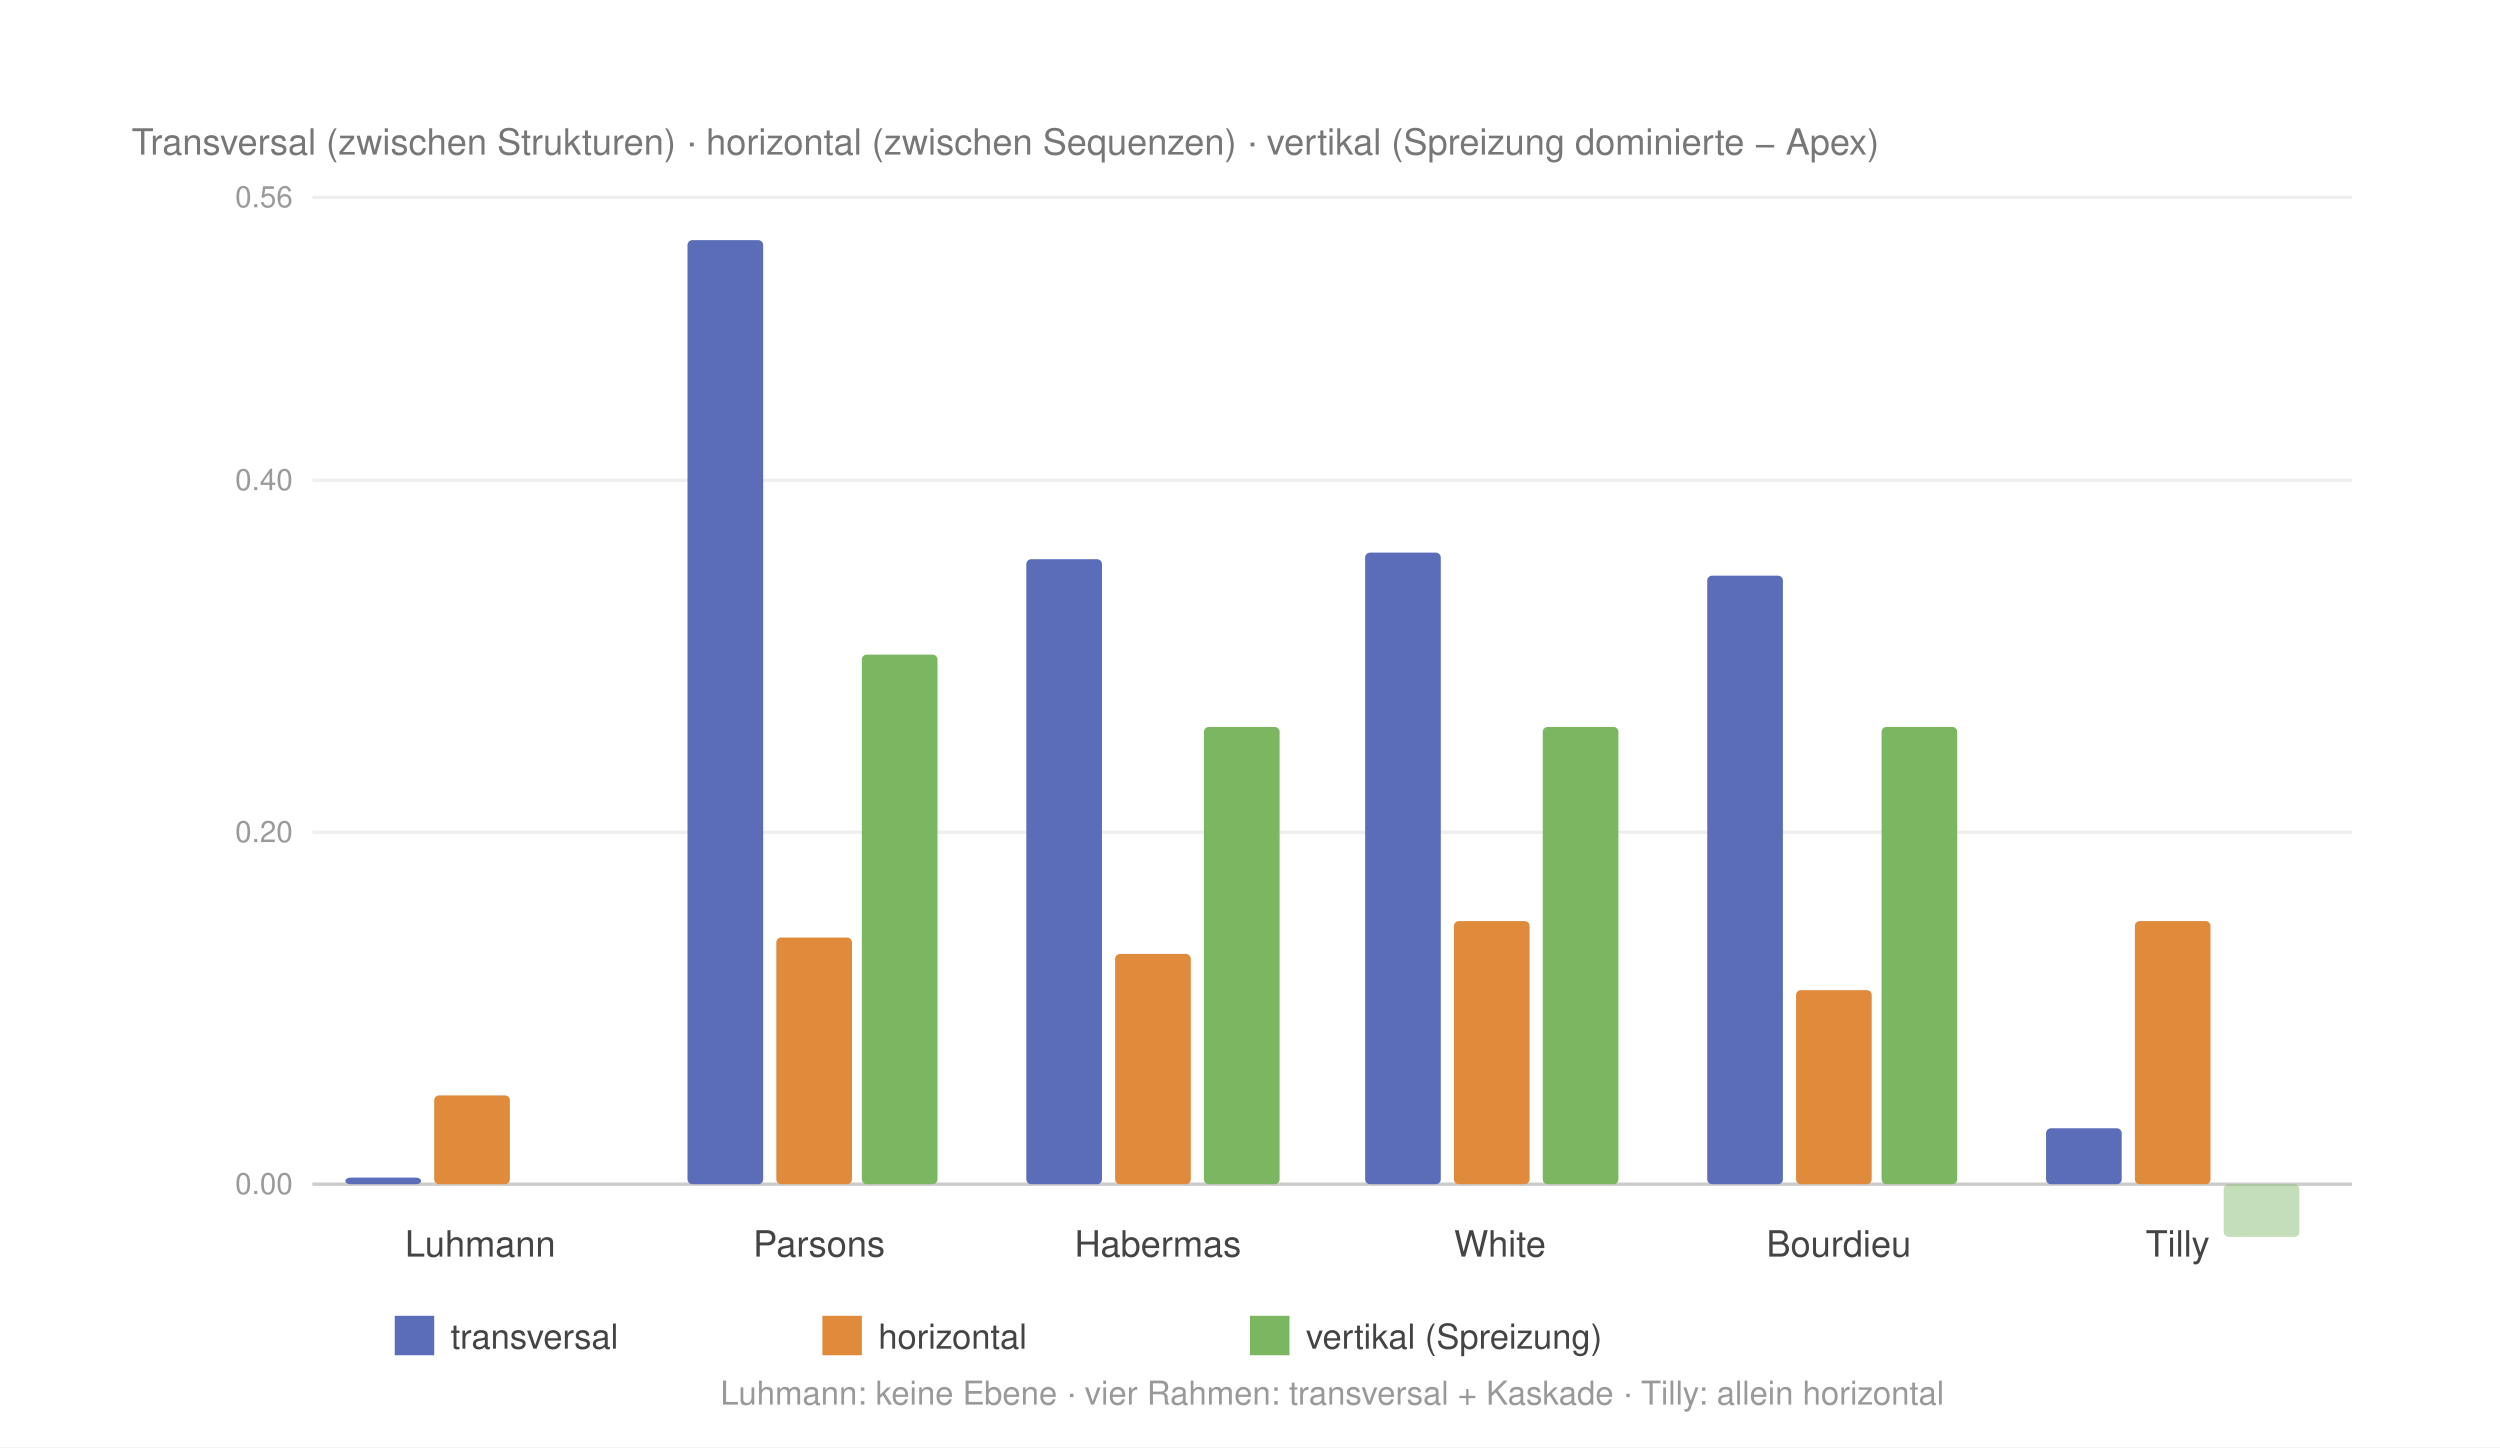
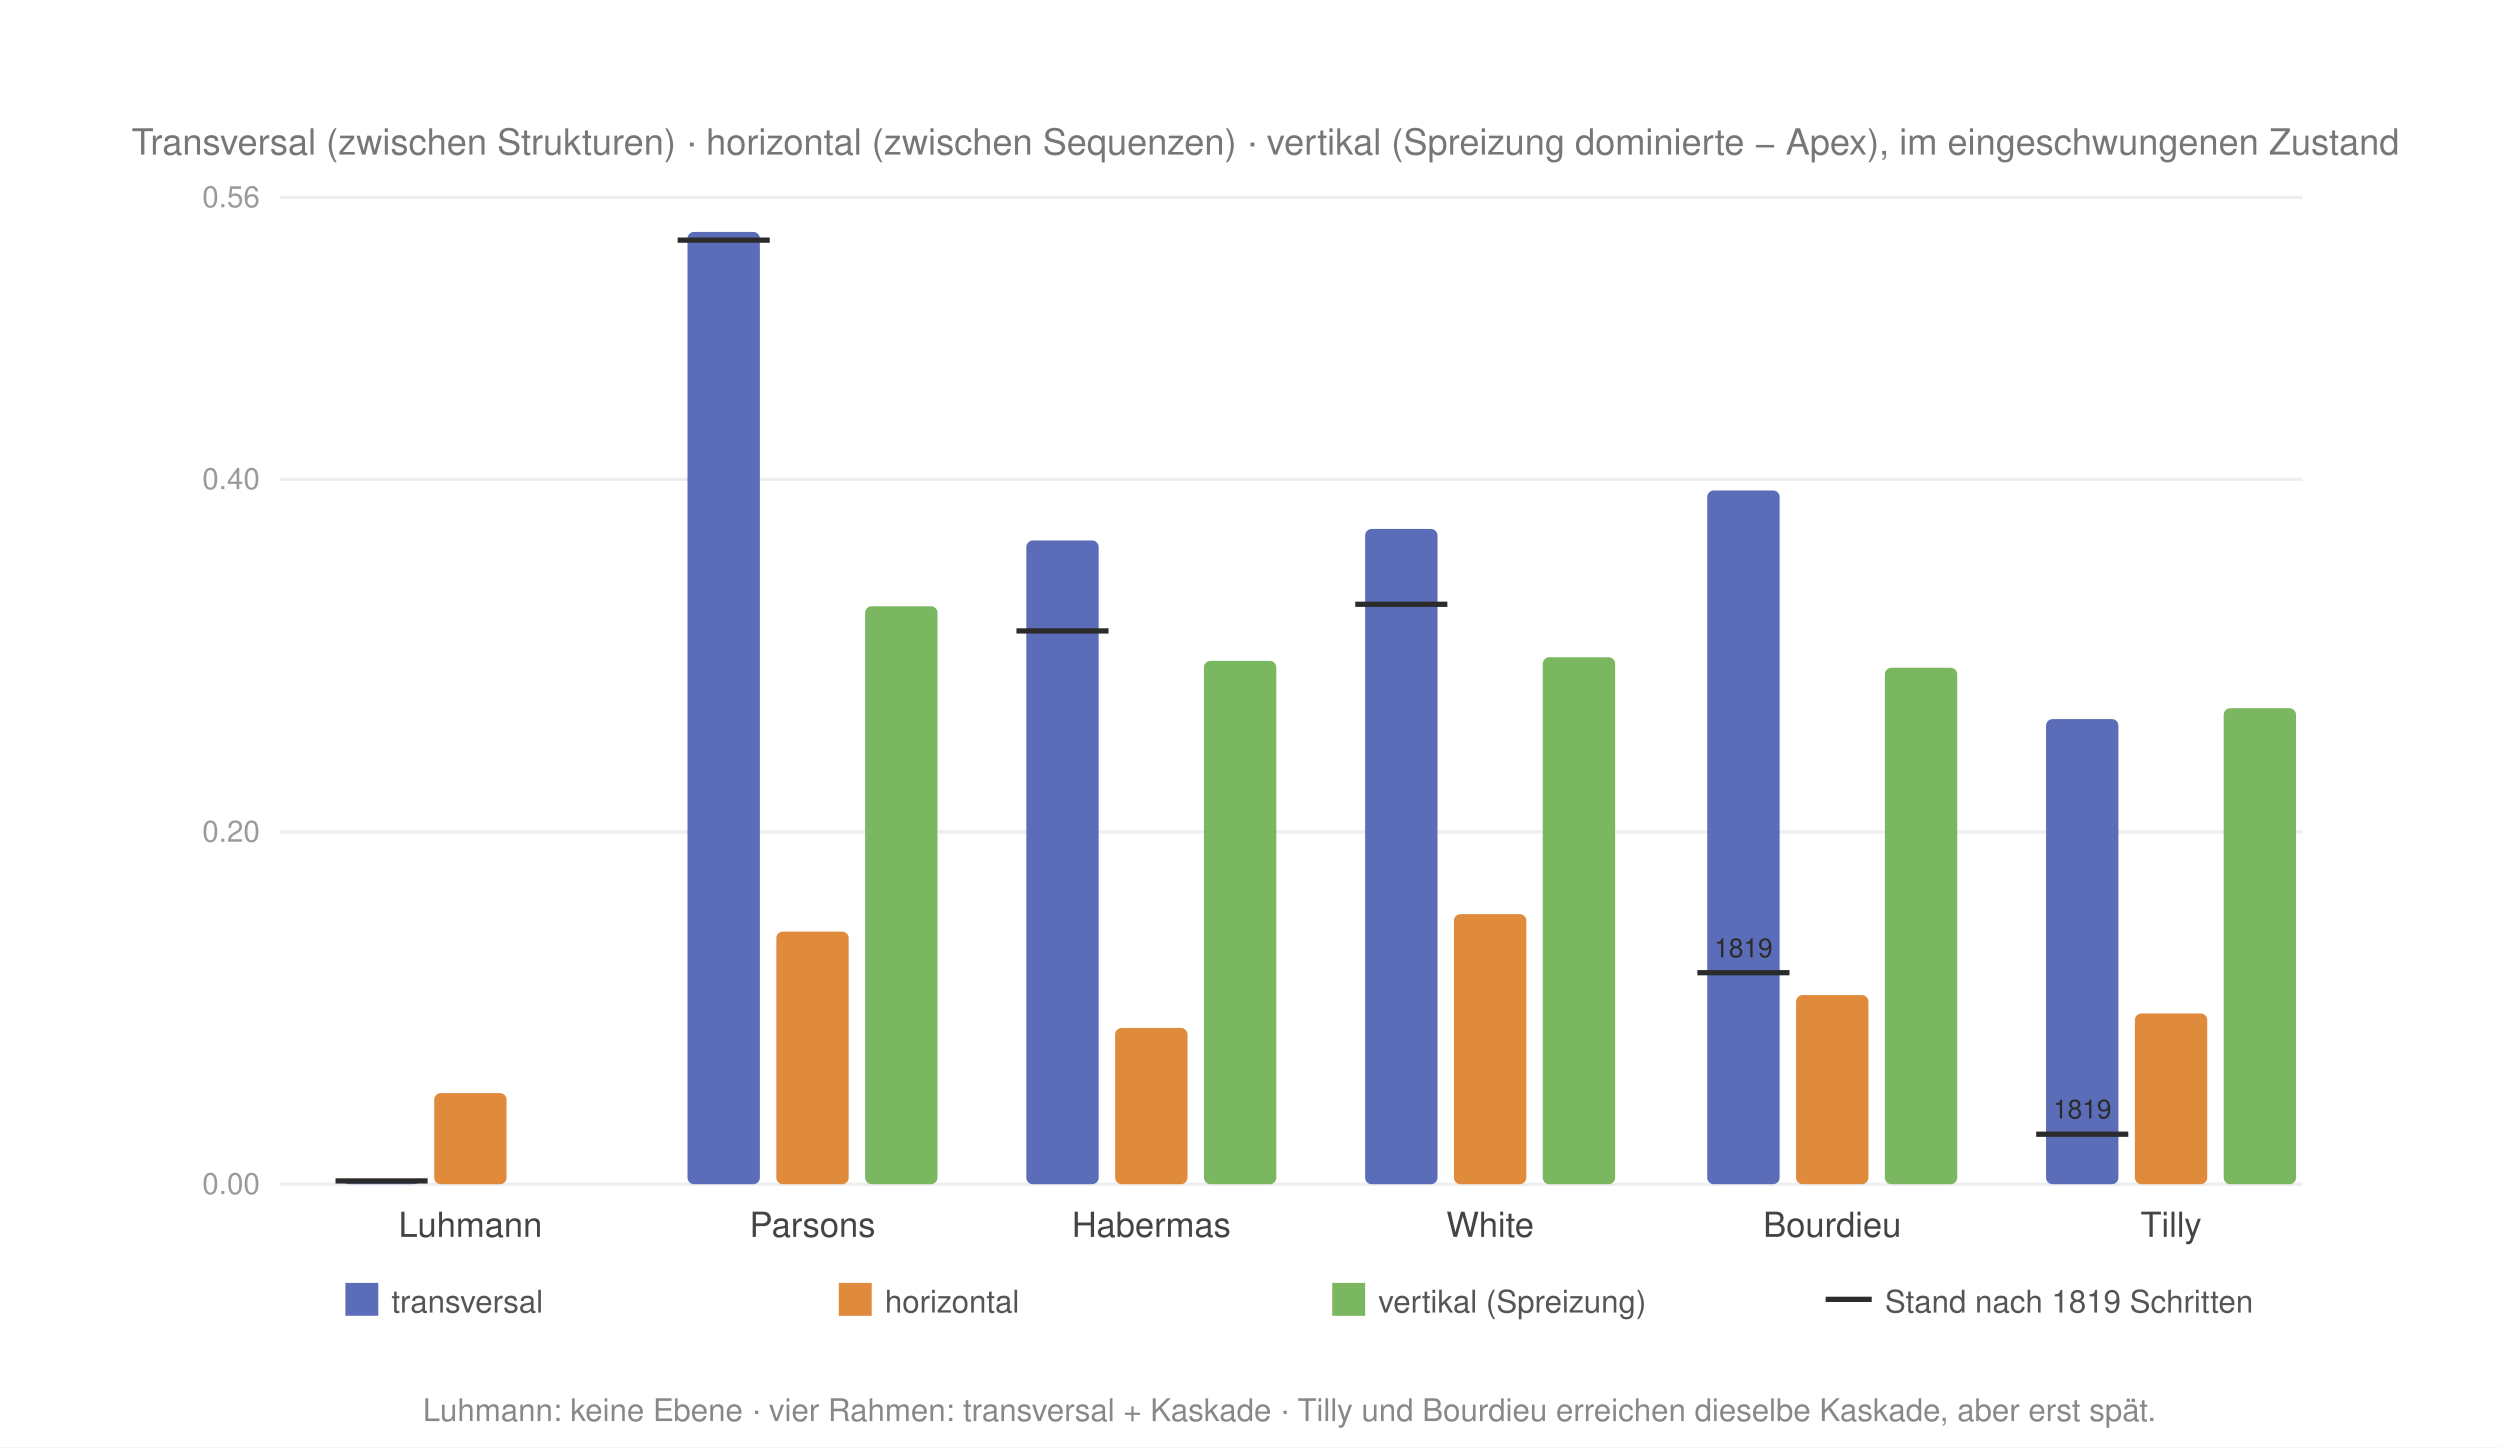
<svg xmlns="http://www.w3.org/2000/svg" viewBox="0 0 760 440" font-family="Helvetica,Arial,sans-serif">
  <rect width="760" height="440" fill="#fff" />
-   <text x="40" y="47" font-size="11" fill="#777">Transversal (zwischen Strukturen) · horizontal (zwischen Sequenzen) · vertikal (Spreizung dominierte − Apex)</text>
-   <line x1="95" y1="360" x2="715" y2="360" stroke="#eee" />
-   <text x="89" y="363" font-size="9" fill="#9a9a9a" text-anchor="end">0.00</text>
-   <line x1="95" y1="253" x2="715" y2="253" stroke="#eee" />
-   <text x="89" y="256" font-size="9" fill="#9a9a9a" text-anchor="end">0.20</text>
-   <line x1="95" y1="146" x2="715" y2="146" stroke="#eee" />
-   <text x="89" y="149" font-size="9" fill="#9a9a9a" text-anchor="end">0.40</text>
-   <line x1="95" y1="60" x2="715" y2="60" stroke="#eee" />
-   <text x="89" y="63" font-size="9" fill="#9a9a9a" text-anchor="end">0.56</text>
-   <line x1="95" y1="360" x2="715" y2="360" stroke="#ccc" />
-   <rect x="105" y="358" width="23" height="2" fill="#5B6CB8" rx="1.5" />
-   <rect x="132" y="333" width="23" height="27" fill="#E08A3C" rx="1.5" />
-   <rect x="159" y="360" width="23" height="0" fill="#7BB661" rx="1.5" />
-   <text x="146" y="382" font-size="11" fill="#444" text-anchor="middle">Luhmann</text>
-   <rect x="209" y="73" width="23" height="287" fill="#5B6CB8" rx="1.5" />
-   <rect x="236" y="285" width="23" height="75" fill="#E08A3C" rx="1.5" />
-   <rect x="262" y="199" width="23" height="161" fill="#7BB661" rx="1.5" />
-   <text x="249" y="382" font-size="11" fill="#444" text-anchor="middle">Parsons</text>
-   <rect x="312" y="170" width="23" height="190" fill="#5B6CB8" rx="1.5" />
-   <rect x="339" y="290" width="23" height="70" fill="#E08A3C" rx="1.5" />
-   <rect x="366" y="221" width="23" height="139" fill="#7BB661" rx="1.5" />
-   <text x="352" y="382" font-size="11" fill="#444" text-anchor="middle">Habermas</text>
-   <rect x="415" y="168" width="23" height="192" fill="#5B6CB8" rx="1.5" />
-   <rect x="442" y="280" width="23" height="80" fill="#E08A3C" rx="1.5" />
-   <rect x="469" y="221" width="23" height="139" fill="#7BB661" rx="1.5" />
-   <text x="456" y="382" font-size="11" fill="#444" text-anchor="middle">White</text>
-   <rect x="519" y="175" width="23" height="185" fill="#5B6CB8" rx="1.5" />
-   <rect x="546" y="301" width="23" height="59" fill="#E08A3C" rx="1.5" />
-   <rect x="572" y="221" width="23" height="139" fill="#7BB661" rx="1.5" />
-   <text x="559" y="382" font-size="11" fill="#444" text-anchor="middle">Bourdieu</text>
-   <rect x="622" y="343" width="23" height="17" fill="#5B6CB8" rx="1.5" />
-   <rect x="649" y="280" width="23" height="80" fill="#E08A3C" rx="1.5" />
-   <rect x="676" y="360" width="23" height="16" fill="#7BB661" opacity="0.45" rx="1.5" />
-   <text x="662" y="382" font-size="11" fill="#444" text-anchor="middle">Tilly</text>
-   <rect x="120" y="400" width="12" height="12" fill="#5B6CB8" />
-   <text x="137" y="410" font-size="10.5" fill="#444">transversal</text>
-   <rect x="250" y="400" width="12" height="12" fill="#E08A3C" />
-   <text x="267" y="410" font-size="10.5" fill="#444">horizontal</text>
-   <rect x="380" y="400" width="12" height="12" fill="#7BB661" />
-   <text x="397" y="410" font-size="10.5" fill="#444">vertikal (Spreizung)</text>
-   <text x="405" y="427" font-size="10" fill="#999" text-anchor="middle">Luhmann: keine Ebene · vier Rahmen: transversal + Kaskade · Tilly: allein horizontal</text>
+   <text x="40" y="47" font-size="11" fill="#777">Transversal (zwischen Strukturen) · horizontal (zwischen Sequenzen) · vertikal (Spreizung dominierte − Apex), im eingeschwungenen Zustand</text>
+   <line x1="85" y1="360.0" x2="700" y2="360.0" stroke="#eee" />
+   <text x="79" y="363.0" font-size="9" fill="#9a9a9a" text-anchor="end">0.00</text>
+   <line x1="85" y1="252.9" x2="700" y2="252.9" stroke="#eee" />
+   <text x="79" y="255.9" font-size="9" fill="#9a9a9a" text-anchor="end">0.20</text>
+   <line x1="85" y1="145.7" x2="700" y2="145.7" stroke="#eee" />
+   <text x="79" y="148.7" font-size="9" fill="#9a9a9a" text-anchor="end">0.40</text>
+   <line x1="85" y1="60.0" x2="700" y2="60.0" stroke="#eee" />
+   <text x="79" y="63.0" font-size="9" fill="#9a9a9a" text-anchor="end">0.56</text>
+   <rect x="105" y="359.2" width="22" height="0.8" fill="#5B6CB8" rx="2" />
+   <rect x="132" y="332.3" width="22" height="27.7" fill="#E08A3C" rx="2" />
+   <rect x="159" y="360.0" width="22" height="0.0" fill="#7BB661" rx="2" />
+   <line x1="102" y1="359.0" x2="130" y2="359.0" stroke="#2b2b2b" stroke-width="1.6" />
+   <text x="143" y="376" font-size="10.5" fill="#444" text-anchor="middle">Luhmann</text>
+   <rect x="209" y="70.5" width="22" height="289.5" fill="#5B6CB8" rx="2" />
+   <rect x="236" y="283.2" width="22" height="76.8" fill="#E08A3C" rx="2" />
+   <rect x="263" y="184.3" width="22" height="175.7" fill="#7BB661" rx="2" />
+   <line x1="206" y1="73.0" x2="234" y2="73.0" stroke="#2b2b2b" stroke-width="1.6" />
+   <text x="247" y="376" font-size="10.5" fill="#444" text-anchor="middle">Parsons</text>
+   <rect x="312" y="164.3" width="22" height="195.7" fill="#5B6CB8" rx="2" />
+   <rect x="339" y="312.5" width="22" height="47.5" fill="#E08A3C" rx="2" />
+   <rect x="366" y="200.9" width="22" height="159.1" fill="#7BB661" rx="2" />
+   <line x1="309" y1="191.8" x2="337" y2="191.8" stroke="#2b2b2b" stroke-width="1.6" />
+   <text x="350" y="376" font-size="10.5" fill="#444" text-anchor="middle">Habermas</text>
+   <rect x="415" y="160.8" width="22" height="199.2" fill="#5B6CB8" rx="2" />
+   <rect x="442" y="277.9" width="22" height="82.1" fill="#E08A3C" rx="2" />
+   <rect x="469" y="199.8" width="22" height="160.2" fill="#7BB661" rx="2" />
+   <line x1="412" y1="183.7" x2="440" y2="183.7" stroke="#2b2b2b" stroke-width="1.6" />
+   <text x="453" y="376" font-size="10.5" fill="#444" text-anchor="middle">White</text>
+   <rect x="519" y="149.1" width="22" height="210.9" fill="#5B6CB8" rx="2" />
+   <rect x="546" y="302.5" width="22" height="57.5" fill="#E08A3C" rx="2" />
+   <rect x="573" y="203.0" width="22" height="157.0" fill="#7BB661" rx="2" />
+   <line x1="516" y1="295.7" x2="544" y2="295.7" stroke="#2b2b2b" stroke-width="1.6" />
+   <text x="530" y="291" font-size="8" fill="#2b2b2b" text-anchor="middle">1819</text>
+   <text x="557" y="376" font-size="10.5" fill="#444" text-anchor="middle">Bourdieu</text>
+   <rect x="622" y="218.6" width="22" height="141.4" fill="#5B6CB8" rx="2" />
+   <rect x="649" y="308.1" width="22" height="51.9" fill="#E08A3C" rx="2" />
+   <rect x="676" y="215.3" width="22" height="144.7" fill="#7BB661" rx="2" />
+   <line x1="619" y1="344.8" x2="647" y2="344.8" stroke="#2b2b2b" stroke-width="1.6" />
+   <text x="633" y="340" font-size="8" fill="#2b2b2b" text-anchor="middle">1819</text>
+   <text x="660" y="376" font-size="10.5" fill="#444" text-anchor="middle">Tilly</text>
+   <rect x="105" y="390.0" width="10" height="10" fill="#5B6CB8" />
+   <text x="119" y="399.0" font-size="9.5" fill="#555">transversal</text>
+   <rect x="255" y="390.0" width="10" height="10" fill="#E08A3C" />
+   <text x="269" y="399.0" font-size="9.5" fill="#555">horizontal</text>
+   <rect x="405" y="390.0" width="10" height="10" fill="#7BB661" />
+   <text x="419" y="399.0" font-size="9.5" fill="#555">vertikal (Spreizung)</text>
+   <line x1="555" y1="395.0" x2="569" y2="395.0" stroke="#2b2b2b" stroke-width="1.6" />
+   <text x="573" y="399.0" font-size="9.5" fill="#555">Stand nach 1819 Schritten</text>
+   <text x="392" y="432" font-size="9.5" fill="#888" text-anchor="middle">Luhmann: keine Ebene · vier Rahmen: transversal + Kaskade · Tilly und Bourdieu erreichen dieselbe Kaskade, aber erst spät.</text>
</svg>
